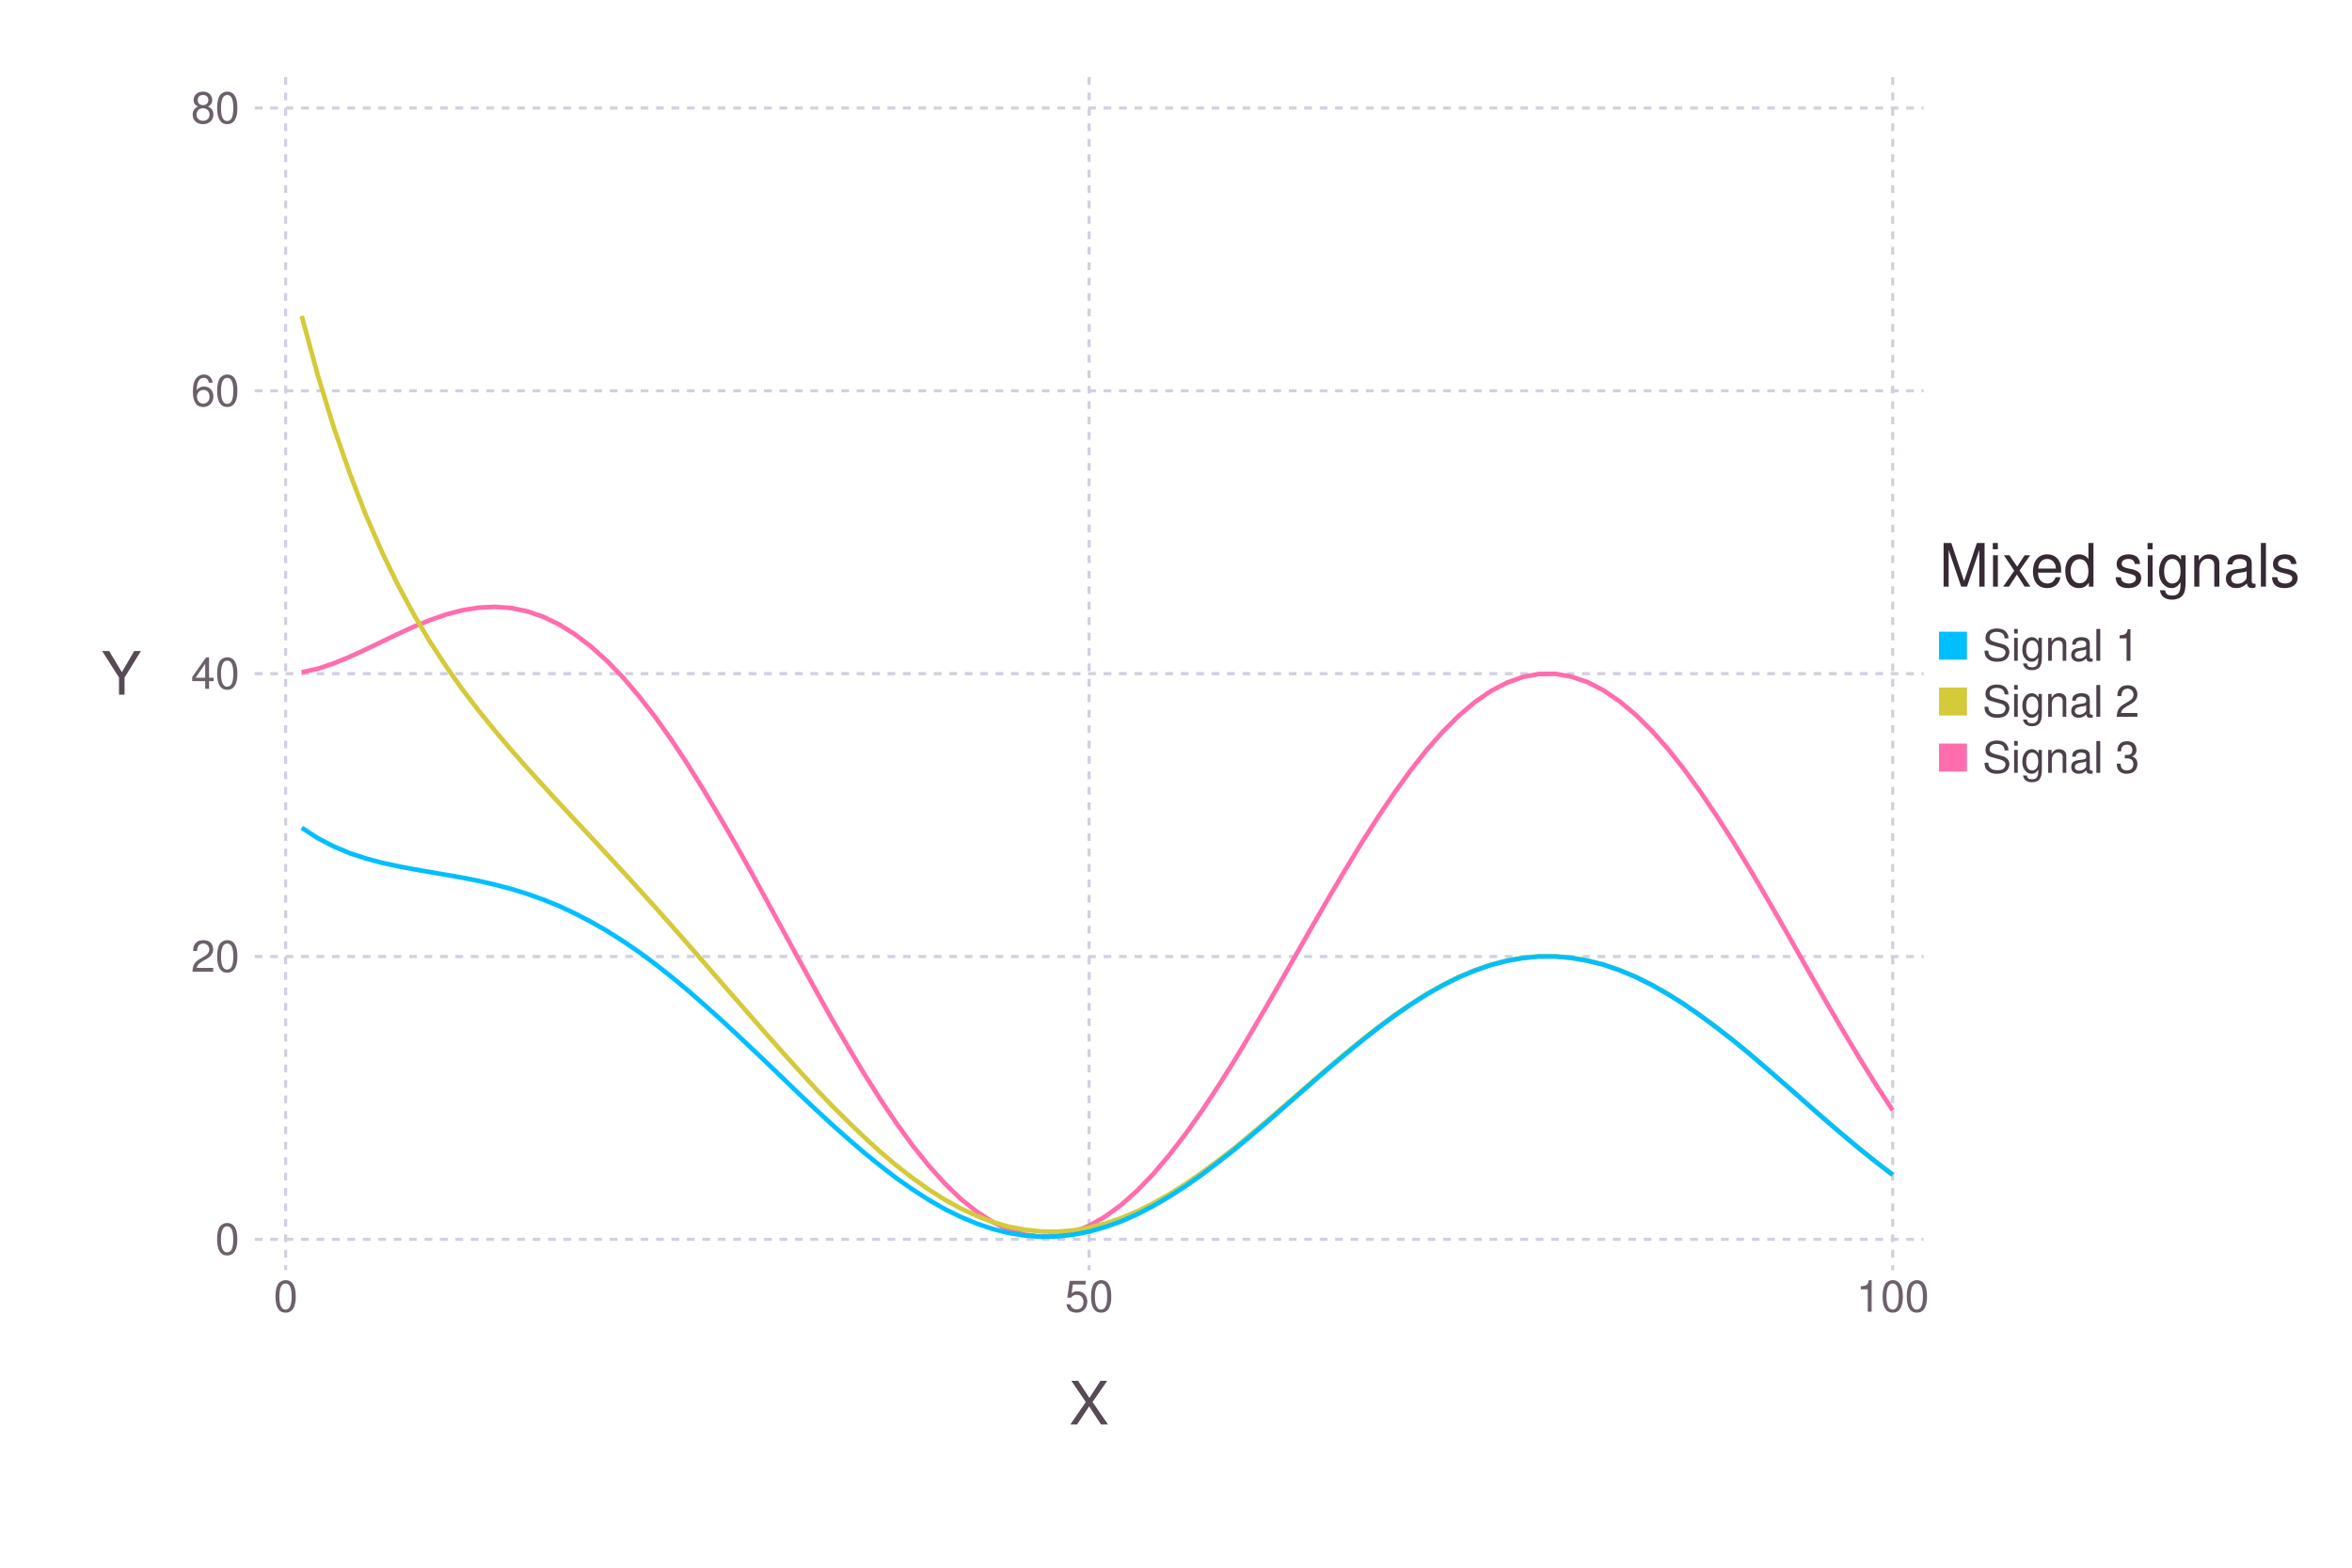
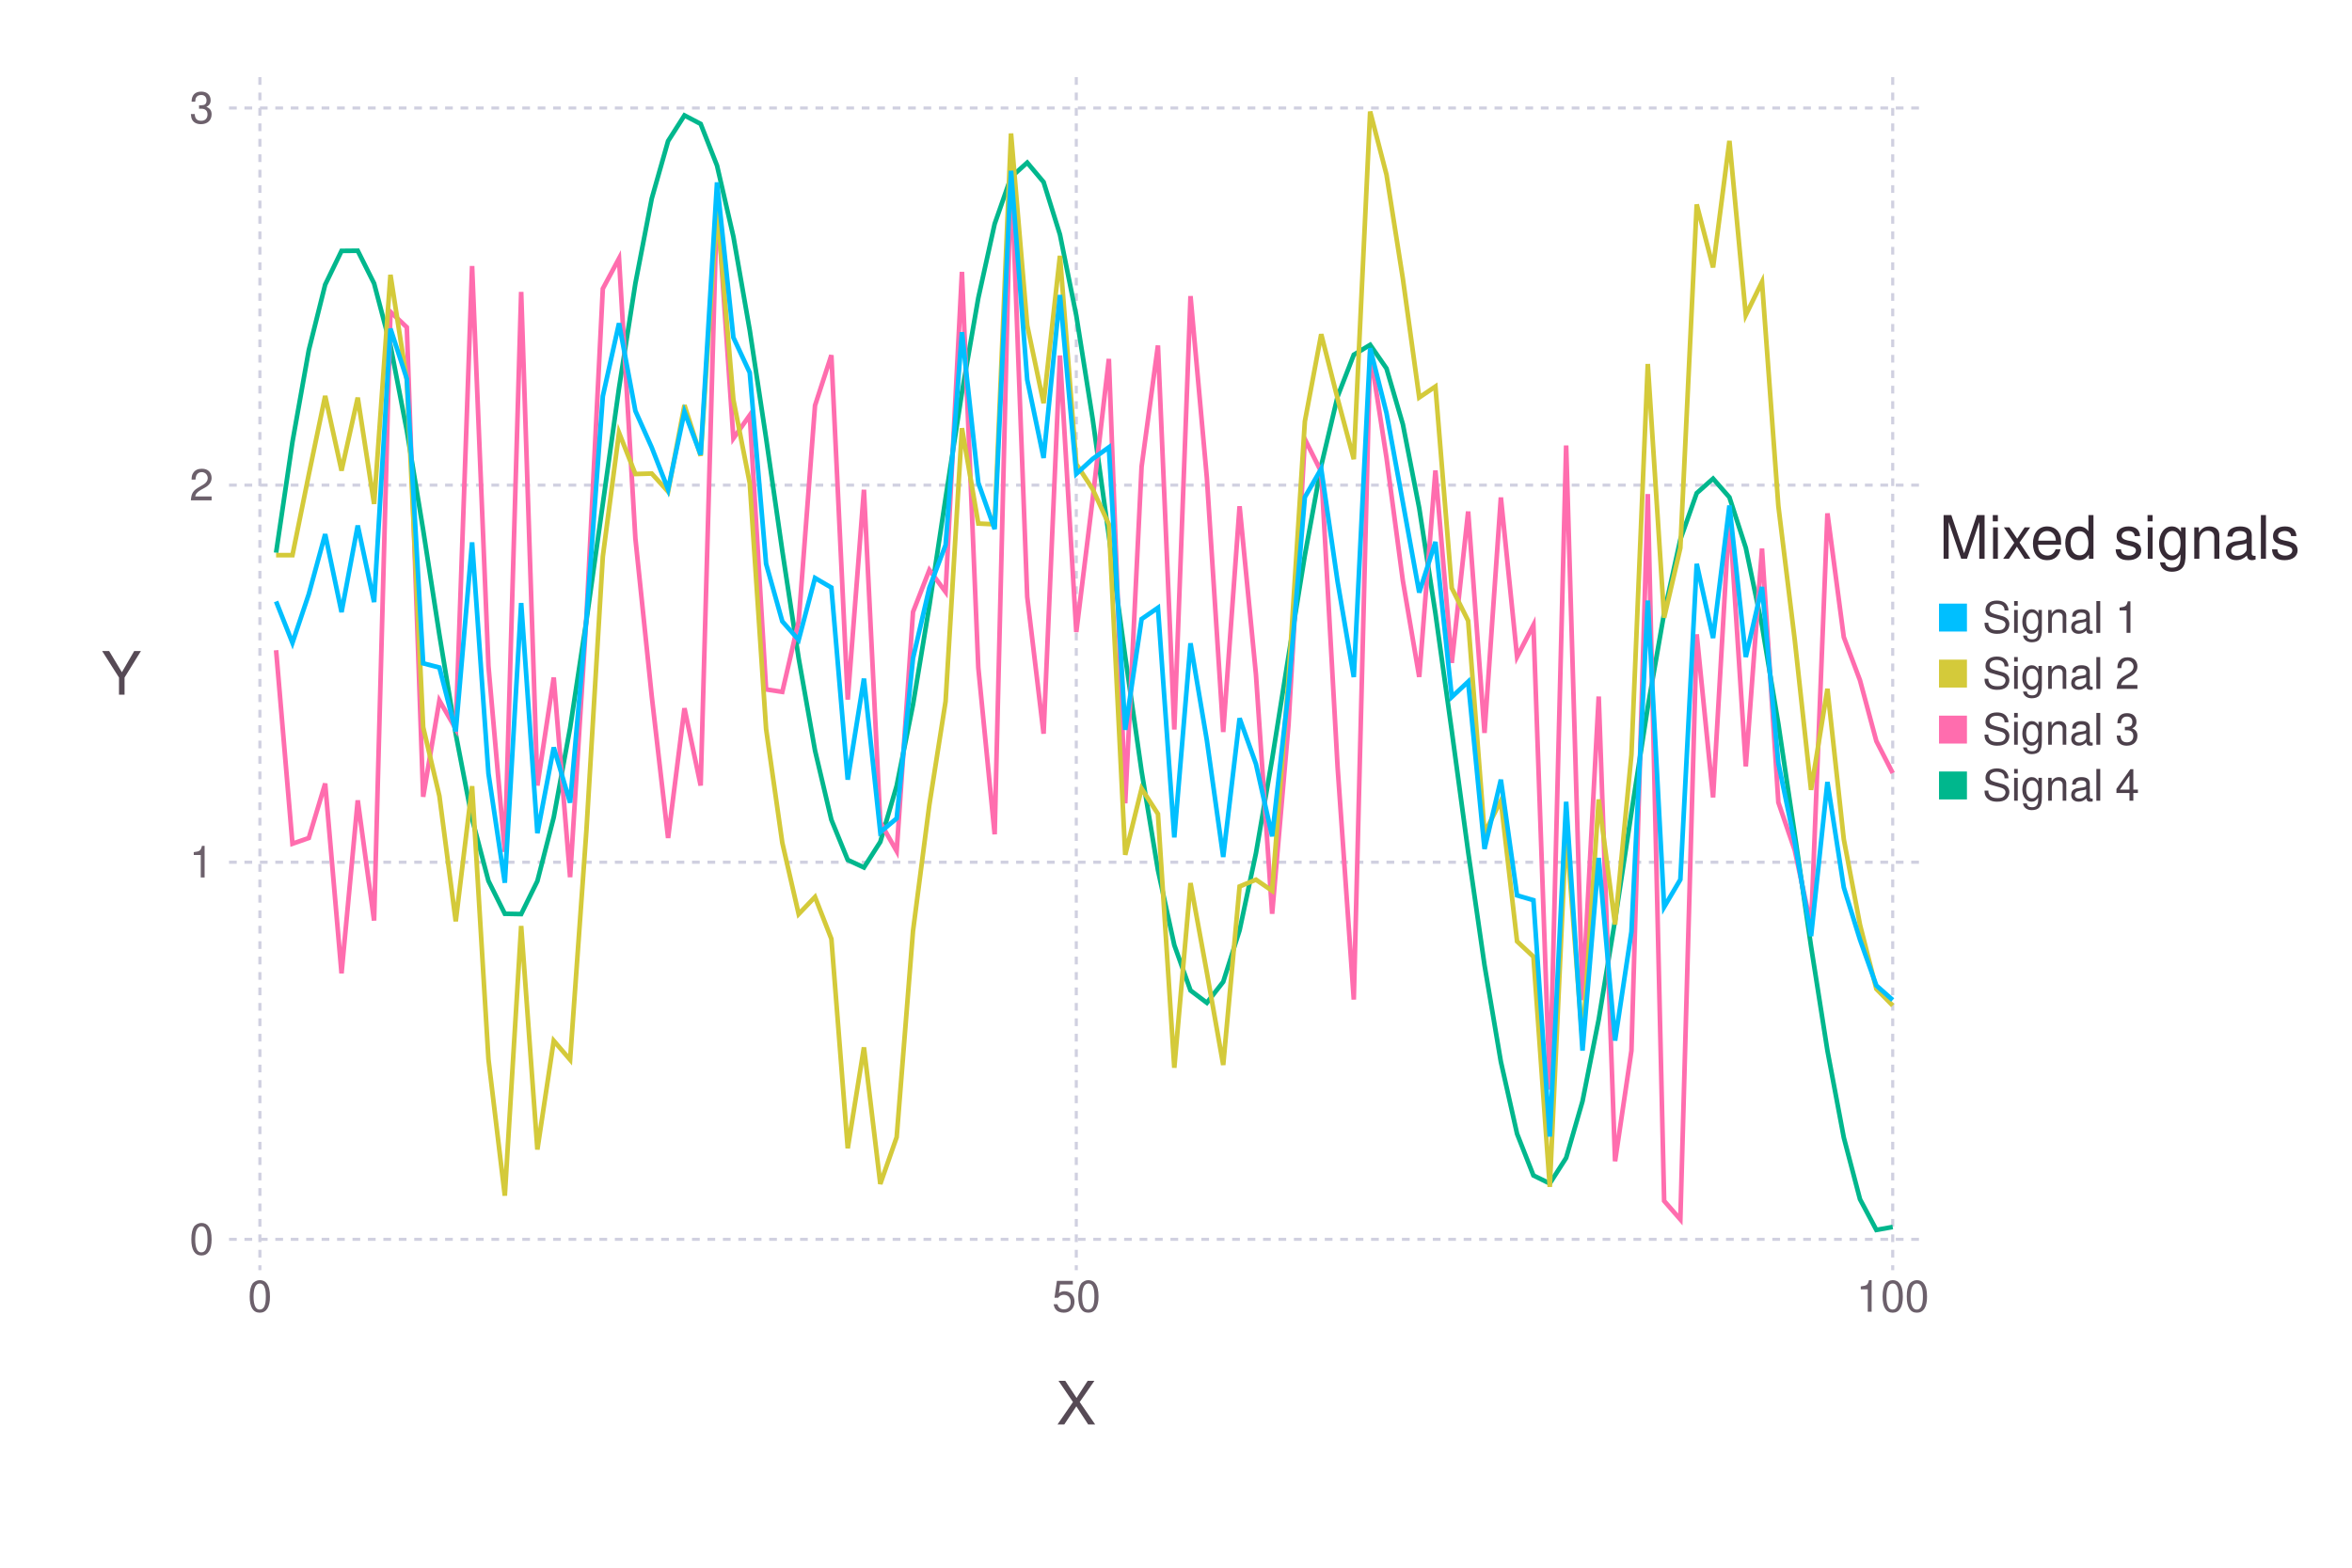
<svg xmlns="http://www.w3.org/2000/svg" version="1.2" width="152.4mm" height="101.6mm" viewBox="0 0 152.4 101.6" stroke="none" fill="#000000" stroke-width="0.3" font-size="3.88">
-   <g class="plotroot xscalable yscalable" id="img-8e2d7200-1">
-     <g font-size="3.88" font-family="'PT Sans','Helvetica Neue','Helvetica',sans-serif" fill="#564A55" stroke="#000000" stroke-opacity="0.000" id="img-8e2d7200-2">
-       <text x="70.57" y="89.99" text-anchor="middle" dy="0.6em">X</text>
+   <g class="plotroot xscalable yscalable" id="img-0ef873d2-1">
+     <g font-size="3.88" font-family="'PT Sans','Helvetica Neue','Helvetica',sans-serif" fill="#564A55" stroke="#000000" stroke-opacity="0.000" id="img-0ef873d2-2">
+       <text x="69.74" y="89.99" text-anchor="middle" dy="0.6em">X</text>
    </g>
-     <g class="guide xlabels" font-size="2.82" font-family="'PT Sans Caption','Helvetica Neue','Helvetica',sans-serif" fill="#6C606B" id="img-8e2d7200-3">
-       <text x="18.51" y="83.32" text-anchor="middle" dy="0.6em">0</text>
-       <text x="70.57" y="83.32" text-anchor="middle" dy="0.6em">50</text>
+     <g class="guide xlabels" font-size="2.82" font-family="'PT Sans Caption','Helvetica Neue','Helvetica',sans-serif" fill="#6C606B" id="img-0ef873d2-3">
+       <text x="16.84" y="83.32" text-anchor="middle" dy="0.6em">0</text>
+       <text x="69.74" y="83.32" text-anchor="middle" dy="0.6em">50</text>
      <text x="122.64" y="83.32" text-anchor="middle" dy="0.6em">100</text>
    </g>
-     <g class="guide colorkey" id="img-8e2d7200-4">
-       <g fill="#4C404B" font-size="2.82" font-family="'PT Sans','Helvetica Neue','Helvetica',sans-serif" id="img-8e2d7200-5">
-         <text x="128.45" y="41.84" dy="0.35em" id="img-8e2d7200-6" class="color_Signal_1">Signal 1</text>
-         <text x="128.45" y="45.47" dy="0.35em" id="img-8e2d7200-7" class="color_Signal_2">Signal 2</text>
-         <text x="128.45" y="49.1" dy="0.35em" id="img-8e2d7200-8" class="color_Signal_3">Signal 3</text>
+     <g class="guide colorkey" id="img-0ef873d2-4">
+       <g fill="#4C404B" font-size="2.82" font-family="'PT Sans','Helvetica Neue','Helvetica',sans-serif" id="img-0ef873d2-5">
+         <text x="128.45" y="40.03" dy="0.35em" id="img-0ef873d2-6" class="color_Signal_1">Signal 1</text>
+         <text x="128.45" y="43.66" dy="0.35em" id="img-0ef873d2-7" class="color_Signal_2">Signal 2</text>
+         <text x="128.45" y="47.28" dy="0.35em" id="img-0ef873d2-8" class="color_Signal_3">Signal 3</text>
+         <text x="128.45" y="50.91" dy="0.35em" id="img-0ef873d2-9" class="color_Signal_4">Signal 4</text>
      </g>
-       <g stroke="#000000" stroke-opacity="0.000" id="img-8e2d7200-9">
-         <rect x="125.64" y="40.94" width="1.81" height="1.81" id="img-8e2d7200-10" class="color_Signal_1" fill="#00BFFF" />
-         <rect x="125.64" y="44.56" width="1.81" height="1.81" id="img-8e2d7200-11" class="color_Signal_2" fill="#D4CA3A" />
-         <rect x="125.64" y="48.19" width="1.81" height="1.81" id="img-8e2d7200-12" class="color_Signal_3" fill="#FF6DAE" />
+       <g stroke="#000000" stroke-opacity="0.000" id="img-0ef873d2-10">
+         <rect x="125.64" y="39.12" width="1.81" height="1.81" id="img-0ef873d2-11" fill="#00BFFF" class="color_Signal_1" />
+         <rect x="125.64" y="42.75" width="1.81" height="1.81" id="img-0ef873d2-12" fill="#D4CA3A" class="color_Signal_2" />
+         <rect x="125.64" y="46.38" width="1.81" height="1.81" id="img-0ef873d2-13" fill="#FF6DAE" class="color_Signal_3" />
+         <rect x="125.64" y="50" width="1.81" height="1.81" id="img-0ef873d2-14" fill="#00B78D" class="color_Signal_4" />
      </g>
-       <g fill="#362A35" font-size="3.88" font-family="'PT Sans','Helvetica Neue','Helvetica',sans-serif" stroke="#000000" stroke-opacity="0.000" id="img-8e2d7200-13">
-         <text x="125.64" y="38.02" id="img-8e2d7200-14">Mixed signals</text>
+       <g fill="#362A35" font-size="3.88" font-family="'PT Sans','Helvetica Neue','Helvetica',sans-serif" stroke="#000000" stroke-opacity="0.000" id="img-0ef873d2-15">
+         <text x="125.64" y="36.21" id="img-0ef873d2-16">Mixed signals</text>
      </g>
    </g>
-     <g clip-path="url(#img-8e2d7200-15)">
-       <g id="img-8e2d7200-16">
-         <g pointer-events="visible" opacity="1" fill="#000000" fill-opacity="0.000" stroke="#000000" stroke-opacity="0.000" class="guide background" id="img-8e2d7200-17">
-           <rect x="16.51" y="5" width="108.13" height="77.32" id="img-8e2d7200-18" />
+     <g clip-path="url(#img-0ef873d2-17)">
+       <g id="img-0ef873d2-18">
+         <g pointer-events="visible" opacity="1" fill="#000000" fill-opacity="0.000" stroke="#000000" stroke-opacity="0.000" class="guide background" id="img-0ef873d2-19">
+           <rect x="14.84" y="5" width="109.8" height="77.32" id="img-0ef873d2-20" />
        </g>
-         <g class="guide ygridlines xfixed" stroke-dasharray="0.5,0.5" stroke-width="0.2" stroke="#D0D0E0" id="img-8e2d7200-19">
-           <path fill="none" d="M16.51,80.32 L 124.64 80.32" id="img-8e2d7200-20" />
-           <path fill="none" d="M16.51,61.99 L 124.64 61.99" id="img-8e2d7200-21" />
-           <path fill="none" d="M16.51,43.66 L 124.64 43.66" id="img-8e2d7200-22" />
-           <path fill="none" d="M16.51,25.33 L 124.64 25.33" id="img-8e2d7200-23" />
-           <path fill="none" d="M16.51,7 L 124.64 7" id="img-8e2d7200-24" />
+         <g class="guide ygridlines xfixed" stroke-dasharray="0.5,0.5" stroke-width="0.2" stroke="#D0D0E0" id="img-0ef873d2-21">
+           <path fill="none" d="M14.84,80.32 L 124.64 80.32" id="img-0ef873d2-22" />
+           <path fill="none" d="M14.84,55.88 L 124.64 55.88" id="img-0ef873d2-23" />
+           <path fill="none" d="M14.84,31.44 L 124.64 31.44" id="img-0ef873d2-24" />
+           <path fill="none" d="M14.84,7 L 124.64 7" id="img-0ef873d2-25" />
        </g>
-         <g class="guide xgridlines yfixed" stroke-dasharray="0.5,0.5" stroke-width="0.2" stroke="#D0D0E0" id="img-8e2d7200-25">
-           <path fill="none" d="M18.51,5 L 18.51 82.32" id="img-8e2d7200-26" />
-           <path fill="none" d="M70.57,5 L 70.57 82.32" id="img-8e2d7200-27" />
-           <path fill="none" d="M122.64,5 L 122.64 82.32" id="img-8e2d7200-28" />
+         <g class="guide xgridlines yfixed" stroke-dasharray="0.5,0.5" stroke-width="0.2" stroke="#D0D0E0" id="img-0ef873d2-26">
+           <path fill="none" d="M16.84,5 L 16.84 82.32" id="img-0ef873d2-27" />
+           <path fill="none" d="M69.74,5 L 69.74 82.32" id="img-0ef873d2-28" />
+           <path fill="none" d="M122.64,5 L 122.64 82.32" id="img-0ef873d2-29" />
        </g>
-         <g class="plotpanel" id="img-8e2d7200-29">
-           <g stroke-width="0.3" fill="#000000" fill-opacity="0.000" class="geometry color_Signal_3" stroke-dasharray="none" stroke="#FF6DAE" id="img-8e2d7200-30">
-             <path fill="none" d="M19.55,43.57 L 20.59 43.34 21.63 42.99 22.68 42.56 23.72 42.08 24.76 41.58 25.8 41.08 26.84 40.6 27.88 40.18 28.92 39.82 29.96 39.55 31.01 39.38 32.05 39.33 33.09 39.4 34.13 39.61 35.17 39.96 36.21 40.46 37.25 41.11 38.29 41.9 39.34 42.84 40.38 43.92 41.42 45.14 42.46 46.48 43.5 47.94 44.54 49.51 45.58 51.18 46.62 52.92 47.67 54.73 48.71 56.59 49.75 58.49 50.79 60.4 51.83 62.31 52.87 64.2 53.91 66.06 54.96 67.86 56 69.6 57.04 71.24 58.08 72.79 59.12 74.22 60.16 75.52 61.2 76.68 62.24 77.69 63.29 78.53 64.33 79.2 65.37 79.7 66.41 80.02 67.45 80.15 68.49 80.09 69.53 79.86 70.57 79.44 71.62 78.84 72.66 78.08 73.7 77.15 74.74 76.07 75.78 74.84 76.82 73.49 77.86 72.02 78.9 70.45 79.95 68.79 80.99 67.06 82.03 65.28 83.07 63.47 84.11 61.64 85.15 59.82 86.19 58.02 87.24 56.25 88.28 54.54 89.32 52.91 90.36 51.37 91.4 49.93 92.44 48.61 93.48 47.43 94.52 46.39 95.57 45.5 96.61 44.78 97.65 44.24 98.69 43.87 99.73 43.68 100.77 43.67 101.81 43.85 102.85 44.2 103.9 44.74 104.94 45.45 105.98 46.32 107.02 47.35 108.06 48.52 109.1 49.83 110.14 51.26 111.18 52.8 112.23 54.43 113.27 56.14 114.31 57.9 115.35 59.7 116.39 61.53 117.43 63.36 118.47 65.18 119.52 66.97 120.56 68.7 121.6 70.37 122.64 71.96" id="img-8e2d7200-31" />
+         <g class="plotpanel" id="img-0ef873d2-30">
+           <g stroke-width="0.3" fill="#000000" fill-opacity="0.000" class="geometry color_Signal_4" stroke-dasharray="none" stroke="#00B78D" id="img-0ef873d2-31">
+             <path fill="none" d="M17.89,35.82 L 18.95 28.64 20.01 22.69 21.07 18.45 22.13 16.26 23.18 16.25 24.24 18.37 25.3 22.39 26.36 27.9 27.42 34.35 28.47 41.13 29.53 47.57 30.59 53.07 31.65 57.09 32.71 59.22 33.77 59.24 34.82 57.1 35.88 52.97 36.94 47.18 38 40.2 39.06 32.65 40.11 25.15 41.17 18.37 42.23 12.87 43.29 9.14 44.35 7.48 45.4 8.03 46.46 10.73 47.52 15.33 48.58 21.4 49.64 28.4 50.69 35.7 51.75 42.66 52.81 48.64 53.87 53.13 54.93 55.73 55.98 56.22 57.04 54.56 58.1 50.93 59.16 45.66 60.22 39.25 61.27 32.29 62.33 25.43 63.39 19.31 64.45 14.51 65.51 11.48 66.56 10.54 67.62 11.8 68.68 15.2 69.74 20.45 70.8 27.15 71.85 34.73 72.91 42.55 73.97 49.98 75.03 56.39 76.09 61.25 77.14 64.19 78.2 64.99 79.26 63.63 80.32 60.29 81.38 55.3 82.43 49.19 83.49 42.53 84.55 35.98 85.61 30.18 86.67 25.7 87.72 22.99 88.78 22.35 89.84 23.88 90.9 27.5 91.96 32.93 93.01 39.75 94.07 47.38 95.13 55.2 96.19 62.55 97.25 68.81 98.3 73.48 99.36 76.18 100.42 76.7 101.48 75.04 102.54 71.37 103.59 66.07 104.65 59.63 105.71 52.66 106.77 45.82 107.83 39.73 108.88 34.96 109.94 31.96 111 31.02 112.06 32.23 113.12 35.5 114.17 40.54 115.23 46.92 116.29 54.06 117.35 61.34 118.41 68.09 119.47 73.72 120.52 77.72 121.58 79.71 122.64 79.52" id="img-0ef873d2-32" />
          </g>
-           <g stroke-width="0.3" fill="#000000" fill-opacity="0.000" class="geometry color_Signal_2" stroke-dasharray="none" stroke="#D4CA3A" id="img-8e2d7200-32">
-             <path fill="none" d="M19.55,20.48 L 20.59 24.31 21.63 27.71 22.68 30.72 23.72 33.41 24.76 35.8 25.8 37.94 26.84 39.87 27.88 41.62 28.92 43.21 29.96 44.68 31.01 46.05 32.05 47.33 33.09 48.56 34.13 49.74 35.17 50.89 36.21 52.02 37.25 53.14 38.29 54.25 39.34 55.38 40.38 56.51 41.42 57.65 42.46 58.8 43.5 59.97 44.54 61.15 45.58 62.34 46.62 63.54 47.67 64.74 48.71 65.93 49.75 67.12 50.79 68.29 51.83 69.44 52.87 70.57 53.91 71.66 54.96 72.7 56 73.7 57.04 74.65 58.08 75.53 59.12 76.34 60.16 77.08 61.2 77.74 62.24 78.31 63.29 78.8 64.33 79.2 65.37 79.5 66.41 79.7 67.45 79.81 68.49 79.83 69.53 79.74 70.57 79.57 71.62 79.3 72.66 78.94 73.7 78.5 74.74 77.98 75.78 77.39 76.82 76.73 77.86 76.01 78.9 75.24 79.95 74.43 80.99 73.57 82.03 72.7 83.07 71.8 84.11 70.9 85.15 69.99 86.19 69.1 87.24 68.22 88.28 67.37 89.32 66.56 90.36 65.79 91.4 65.08 92.44 64.42 93.48 63.84 94.52 63.32 95.57 62.88 96.61 62.52 97.65 62.25 98.69 62.07 99.73 61.98 100.77 61.98 101.81 62.07 102.85 62.25 103.9 62.51 104.94 62.87 105.98 63.31 107.02 63.82 108.06 64.41 109.1 65.07 110.14 65.78 111.18 66.55 112.23 67.37 113.27 68.22 114.31 69.1 115.35 70.01 116.39 70.92 117.43 71.84 118.47 72.74 119.52 73.64 120.56 74.51 121.6 75.34 122.64 76.13" id="img-8e2d7200-33" />
+           <g stroke-width="0.3" fill="#000000" fill-opacity="0.000" class="geometry color_Signal_3" stroke-dasharray="none" stroke="#FF6DAE" id="img-0ef873d2-33">
+             <path fill="none" d="M17.89,42.14 L 18.95 54.68 20.01 54.31 21.07 50.78 22.13 63.08 23.18 51.87 24.24 59.66 25.3 20.21 26.36 21.21 27.42 51.64 28.47 45.4 29.53 47.23 30.59 17.24 31.65 43.17 32.71 55.21 33.77 18.92 34.82 50.91 35.88 43.91 36.94 56.85 38 39.97 39.06 18.71 40.11 16.75 41.17 34.89 42.23 45.12 43.29 54.31 44.35 45.9 45.4 50.91 46.46 12.91 47.52 28.41 48.58 26.91 49.64 44.68 50.69 44.84 51.75 40.27 52.81 26.28 53.87 23.02 54.93 45.34 55.98 31.74 57.04 53.3 58.1 55.16 59.16 39.66 60.22 36.94 61.27 38.36 62.33 17.62 63.39 43.27 64.45 54.07 65.51 10.65 66.56 38.68 67.62 47.55 68.68 23.04 69.74 40.96 70.8 32.33 71.85 23.26 72.91 52.06 73.97 30.25 75.03 22.39 76.09 47.28 77.14 19.19 78.2 30.97 79.26 47.44 80.32 32.81 81.38 43.71 82.43 59.22 83.49 46.97 84.55 28.46 85.61 30.58 86.67 49.7 87.72 64.78 88.78 22.8 89.84 29.67 90.9 37.64 91.96 43.87 93.01 30.49 94.07 42.96 95.13 33.15 96.19 47.5 97.25 32.24 98.3 42.57 99.36 40.51 100.42 70.62 101.48 28.87 102.54 64.82 103.59 45.14 104.65 75.26 105.71 68.09 106.77 32.02 107.83 77.83 108.88 79.03 109.94 41.11 111 51.68 112.06 33.3 113.12 49.67 114.17 35.55 115.23 52 116.29 55.1 117.35 60.01 118.41 33.27 119.47 41.29 120.52 44.09 121.58 48.03 122.64 50.1" id="img-0ef873d2-34" />
          </g>
-           <g stroke-width="0.3" fill="#000000" fill-opacity="0.000" class="geometry color_Signal_1" stroke-dasharray="none" stroke="#00BFFF" id="img-8e2d7200-34">
-             <path fill="none" d="M19.55,53.65 L 20.59 54.32 21.63 54.86 22.68 55.3 23.72 55.64 24.76 55.92 25.8 56.14 26.84 56.34 27.88 56.52 28.92 56.7 29.96 56.88 31.01 57.09 32.05 57.33 33.09 57.6 34.13 57.92 35.17 58.29 36.21 58.71 37.25 59.2 38.29 59.74 39.34 60.34 40.38 61 41.42 61.71 42.46 62.48 43.5 63.3 44.54 64.16 45.58 65.07 46.62 66 47.67 66.97 48.71 67.95 49.75 68.94 50.79 69.94 51.83 70.94 52.87 71.92 53.91 72.88 54.96 73.81 56 74.71 57.04 75.55 58.08 76.35 59.12 77.08 60.16 77.75 61.2 78.35 62.24 78.86 63.29 79.3 64.33 79.65 65.37 79.91 66.41 80.07 67.45 80.15 68.49 80.13 69.53 80.02 70.57 79.82 71.62 79.52 72.66 79.15 73.7 78.69 74.74 78.15 75.78 77.54 76.82 76.87 77.86 76.14 78.9 75.35 79.95 74.53 80.99 73.67 82.03 72.78 83.07 71.87 84.11 70.96 85.15 70.05 86.19 69.15 87.24 68.27 88.28 67.42 89.32 66.6 90.36 65.83 91.4 65.11 92.44 64.45 93.48 63.86 94.52 63.34 95.57 62.9 96.61 62.54 97.65 62.27 98.69 62.09 99.73 61.99 100.77 61.99 101.81 62.08 102.85 62.26 103.9 62.52 104.94 62.88 105.98 63.31 107.02 63.83 108.06 64.42 109.1 65.07 110.14 65.79 111.18 66.56 112.23 67.37 113.27 68.22 114.31 69.11 115.35 70.01 116.39 70.92 117.43 71.84 118.47 72.75 119.52 73.64 120.56 74.51 121.6 75.34 122.64 76.14" id="img-8e2d7200-35" />
+           <g stroke-width="0.3" fill="#000000" fill-opacity="0.000" class="geometry color_Signal_2" stroke-dasharray="none" stroke="#D4CA3A" id="img-0ef873d2-35">
+             <path fill="none" d="M17.89,35.98 L 18.95 35.98 20.01 30.75 21.07 25.66 22.13 30.5 23.18 25.77 24.24 32.66 25.3 17.81 26.36 24.65 27.42 47.13 28.47 51.58 29.53 59.71 30.59 50.95 31.65 68.65 32.71 77.49 33.77 60.01 34.82 74.5 35.88 67.45 36.94 68.68 38 53.78 39.06 36.07 40.11 28.04 41.17 30.72 42.23 30.69 43.29 31.86 44.35 26.26 45.4 29.54 46.46 13.42 47.52 25.9 48.58 31.31 49.64 47.24 50.69 54.62 51.75 59.24 52.81 58.13 53.87 60.85 54.93 74.42 55.98 67.88 57.04 76.73 58.1 73.7 59.16 60.33 60.22 52.15 61.27 45.46 62.33 27.75 63.39 33.93 64.45 33.98 65.51 8.65 66.56 21.09 67.62 26.13 68.68 16.58 69.74 30.07 70.8 31.7 71.85 33.98 72.91 55.4 73.97 51.11 75.03 52.75 76.09 69.2 77.14 57.23 78.2 63.03 79.26 69.02 80.32 57.45 81.38 57.01 82.43 57.73 83.49 44.03 84.55 27.31 85.61 21.66 86.67 25.83 87.72 29.76 88.78 7.23 89.84 11.32 90.9 18.06 91.96 25.76 93.01 25.05 94.07 38.11 95.13 40.23 96.19 53.99 97.25 51.89 98.3 61.01 99.36 62 100.42 76.92 101.48 53.77 102.54 67.5 103.59 51.81 104.65 59.92 105.71 48.91 106.77 23.59 107.83 40.03 108.88 35.51 109.94 13.25 111 17.33 112.06 9.13 113.12 20.42 114.17 18.27 115.23 32.79 116.29 41.45 117.35 51.19 118.41 44.64 119.47 54.39 120.52 59.93 121.58 64.09 122.64 65.17" id="img-0ef873d2-36" />
+           </g>
+           <g stroke-width="0.3" fill="#000000" fill-opacity="0.000" class="geometry color_Signal_1" stroke-dasharray="none" stroke="#00BFFF" id="img-0ef873d2-37">
+             <path fill="none" d="M17.89,38.98 L 18.95 41.66 20.01 38.5 21.07 34.62 22.13 39.67 23.18 34.06 24.24 39.02 25.3 21.3 26.36 24.55 27.42 42.99 28.47 43.26 29.53 47.4 30.59 35.15 31.65 50.13 32.71 57.21 33.77 39.08 34.82 54 35.88 48.44 36.94 52.02 38 40.09 39.06 25.68 40.11 20.95 41.17 26.63 42.23 29 43.29 31.72 44.35 26.69 45.4 29.47 46.46 11.82 47.52 21.87 48.58 24.15 49.64 36.54 50.69 40.27 51.75 41.47 52.81 37.46 53.87 38.08 54.93 50.53 55.98 43.98 57.04 53.93 58.1 53.04 59.16 42.66 60.22 38.09 61.27 35.32 62.33 21.53 63.39 31.29 64.45 34.29 65.51 11.07 66.56 24.61 67.62 29.68 68.68 19.12 69.74 30.71 70.8 29.74 71.85 28.99 72.91 47.3 73.97 40.12 75.03 39.39 76.09 54.27 77.14 41.69 78.2 47.98 79.26 55.54 80.32 46.55 81.38 49.51 82.43 54.2 83.49 44.75 84.55 32.22 85.61 30.38 86.67 37.7 87.72 43.88 88.78 22.57 89.84 26.77 90.9 32.57 91.96 38.4 93.01 35.12 94.07 45.17 95.13 44.18 96.19 55.02 97.25 50.53 98.3 58.03 99.36 58.34 100.42 73.66 101.48 51.96 102.54 68.09 103.59 55.6 104.65 67.44 105.71 60.38 106.77 38.92 107.83 58.78 108.88 57 109.94 36.54 111 41.35 112.06 32.76 113.12 42.58 114.17 38.04 115.23 49.46 116.29 54.58 117.35 60.67 118.41 50.68 119.47 57.51 120.52 60.9 121.58 63.87 122.64 64.81" id="img-0ef873d2-38" />
          </g>
        </g>
      </g>
    </g>
-     <g class="guide ylabels" font-size="2.82" font-family="'PT Sans Caption','Helvetica Neue','Helvetica',sans-serif" fill="#6C606B" id="img-8e2d7200-36">
-       <text x="15.51" y="80.32" text-anchor="end" dy="0.35em" id="img-8e2d7200-37">0</text>
-       <text x="15.51" y="61.99" text-anchor="end" dy="0.35em" id="img-8e2d7200-38">20</text>
-       <text x="15.51" y="43.66" text-anchor="end" dy="0.35em" id="img-8e2d7200-39">40</text>
-       <text x="15.51" y="25.33" text-anchor="end" dy="0.35em" id="img-8e2d7200-40">60</text>
-       <text x="15.51" y="7" text-anchor="end" dy="0.35em" id="img-8e2d7200-41">80</text>
+     <g class="guide ylabels" font-size="2.82" font-family="'PT Sans Caption','Helvetica Neue','Helvetica',sans-serif" fill="#6C606B" id="img-0ef873d2-39">
+       <text x="13.84" y="80.32" text-anchor="end" dy="0.35em" id="img-0ef873d2-40">0</text>
+       <text x="13.84" y="55.88" text-anchor="end" dy="0.35em" id="img-0ef873d2-41">1</text>
+       <text x="13.84" y="31.44" text-anchor="end" dy="0.35em" id="img-0ef873d2-42">2</text>
+       <text x="13.84" y="7" text-anchor="end" dy="0.35em" id="img-0ef873d2-43">3</text>
    </g>
-     <g font-size="3.88" font-family="'PT Sans','Helvetica Neue','Helvetica',sans-serif" fill="#564A55" stroke="#000000" stroke-opacity="0.000" id="img-8e2d7200-42">
-       <text x="9.16" y="43.66" text-anchor="end" dy="0.35em" id="img-8e2d7200-43">Y</text>
+     <g font-size="3.88" font-family="'PT Sans','Helvetica Neue','Helvetica',sans-serif" fill="#564A55" stroke="#000000" stroke-opacity="0.000" id="img-0ef873d2-44">
+       <text x="9.16" y="43.66" text-anchor="end" dy="0.35em" id="img-0ef873d2-45">Y</text>
    </g>
  </g>
  <defs>
-     <clipPath id="img-8e2d7200-15">
-       <path d="M16.51,5 L 124.64 5 124.64 82.32 16.51 82.32" />
+     <clipPath id="img-0ef873d2-17">
+       <path d="M14.84,5 L 124.64 5 124.64 82.32 14.84 82.32" />
    </clipPath>
  </defs>
</svg>
